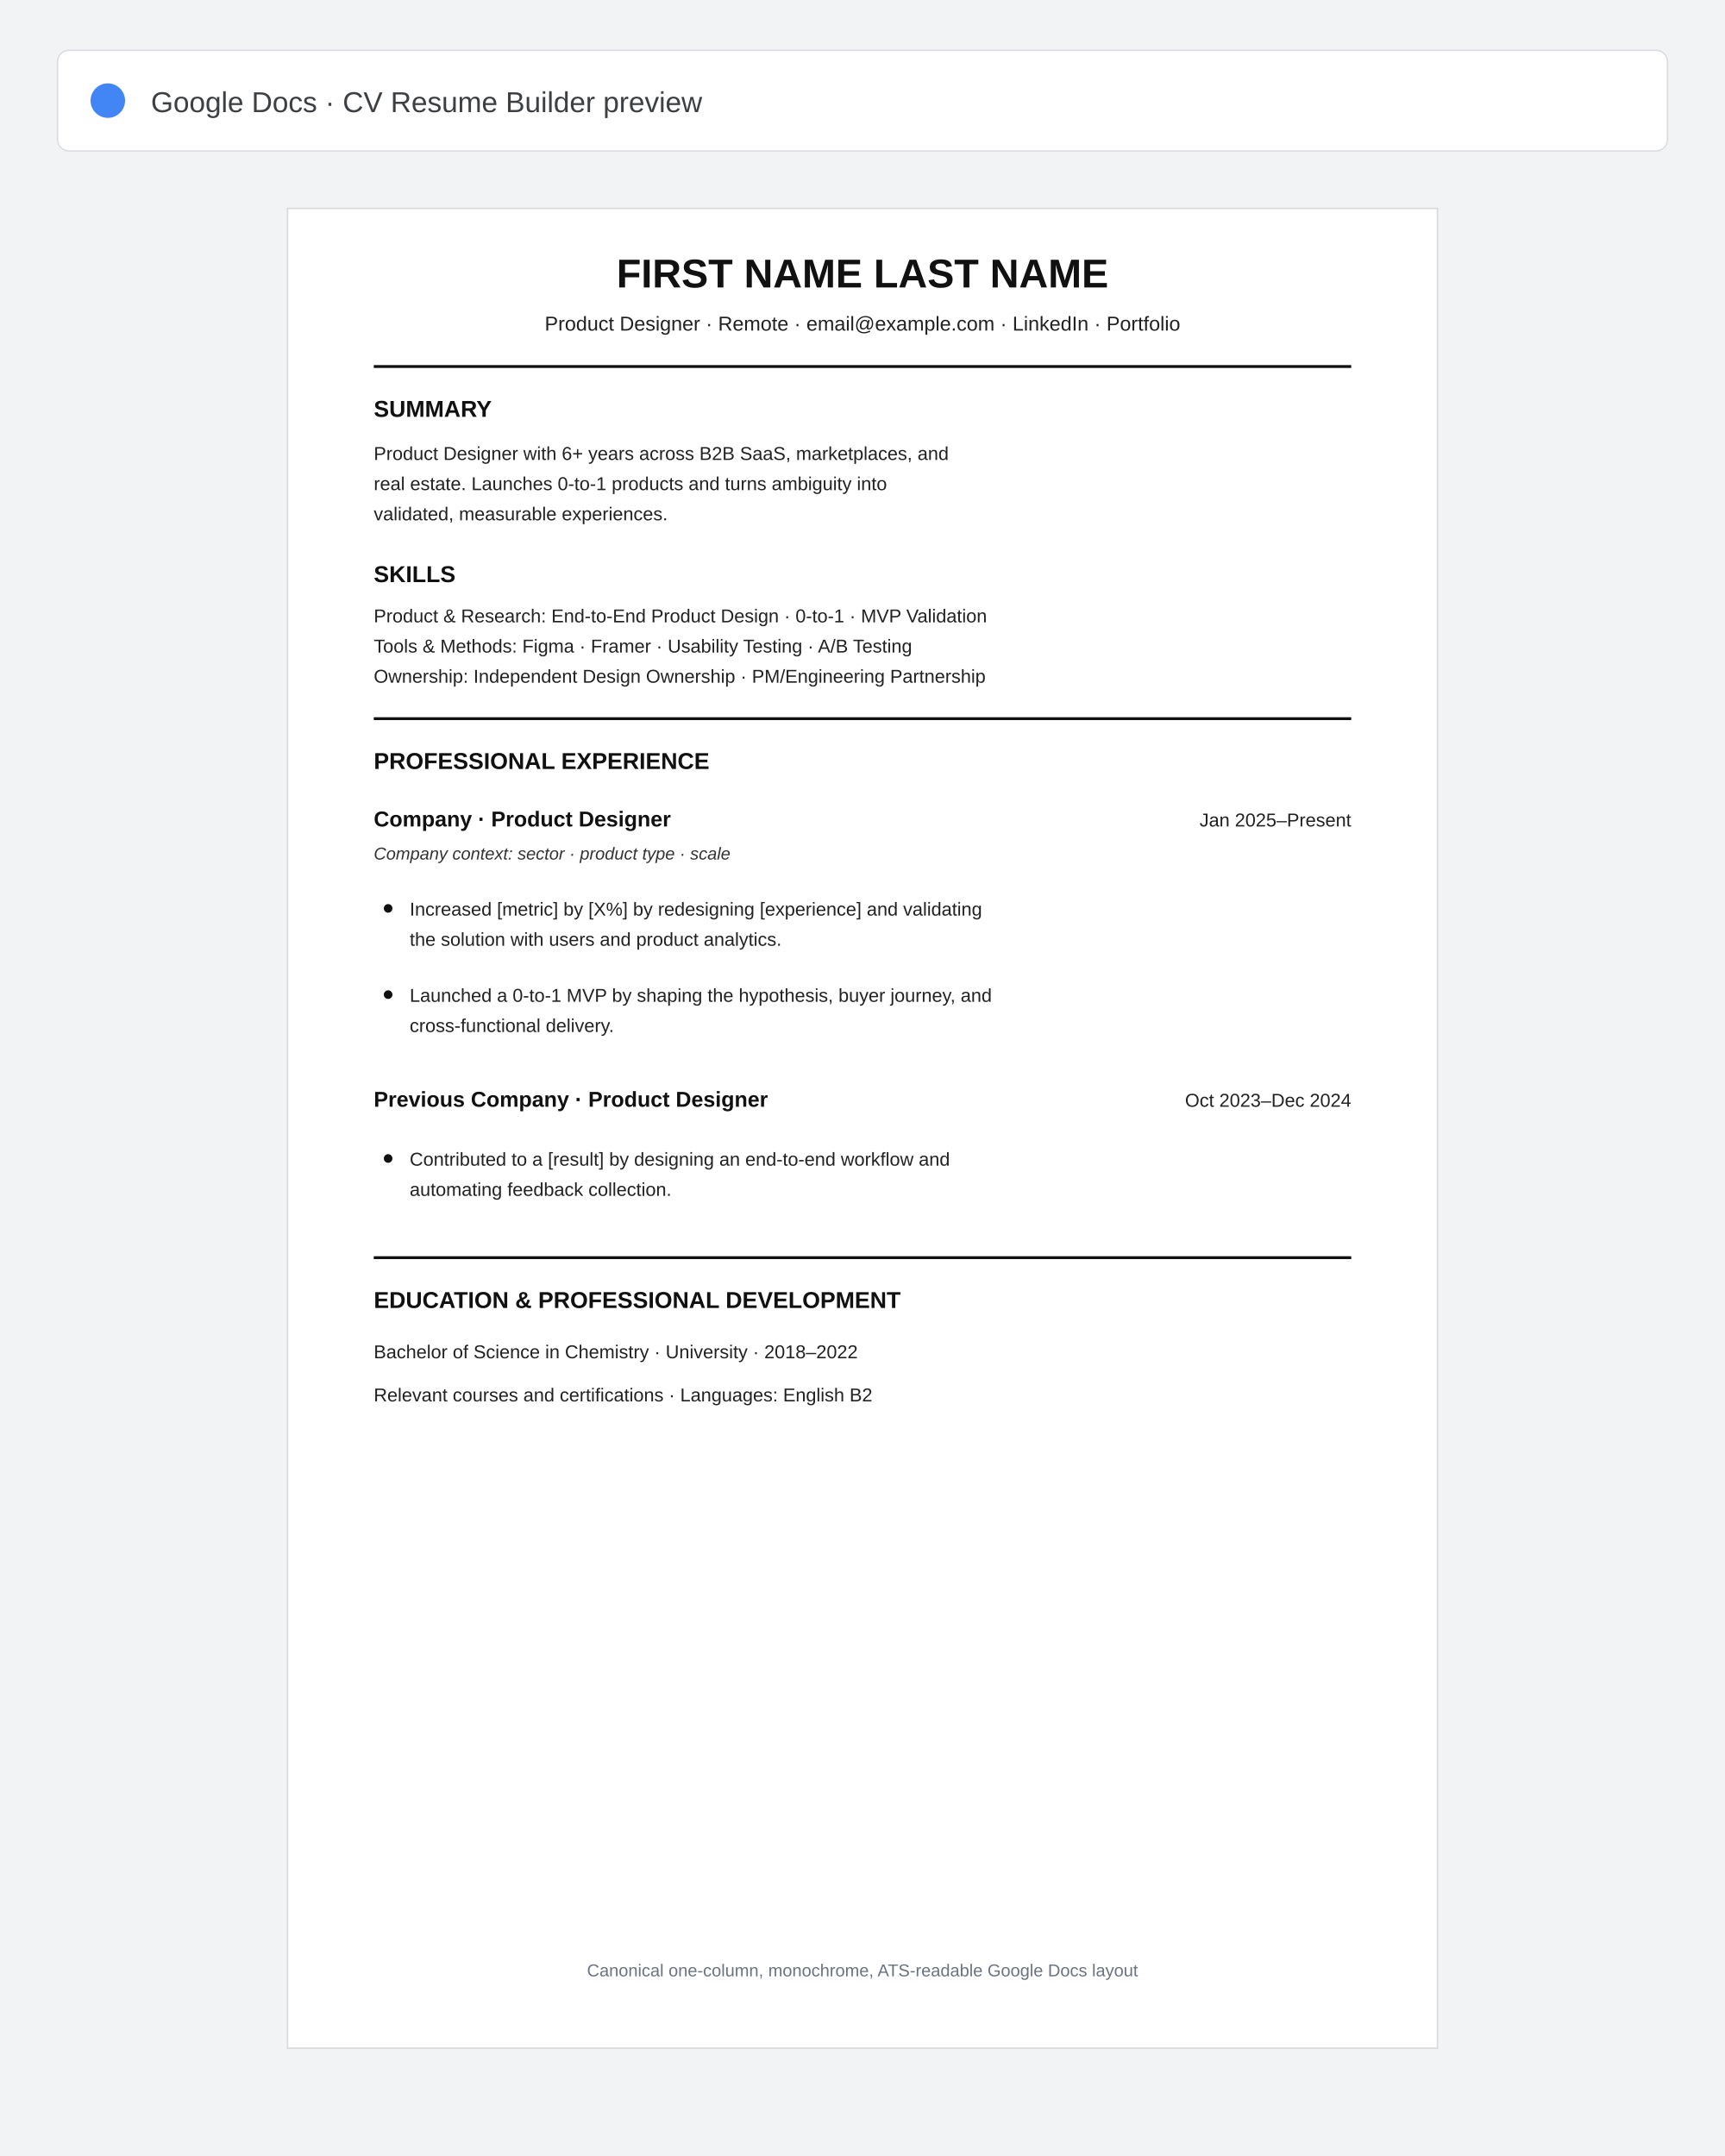
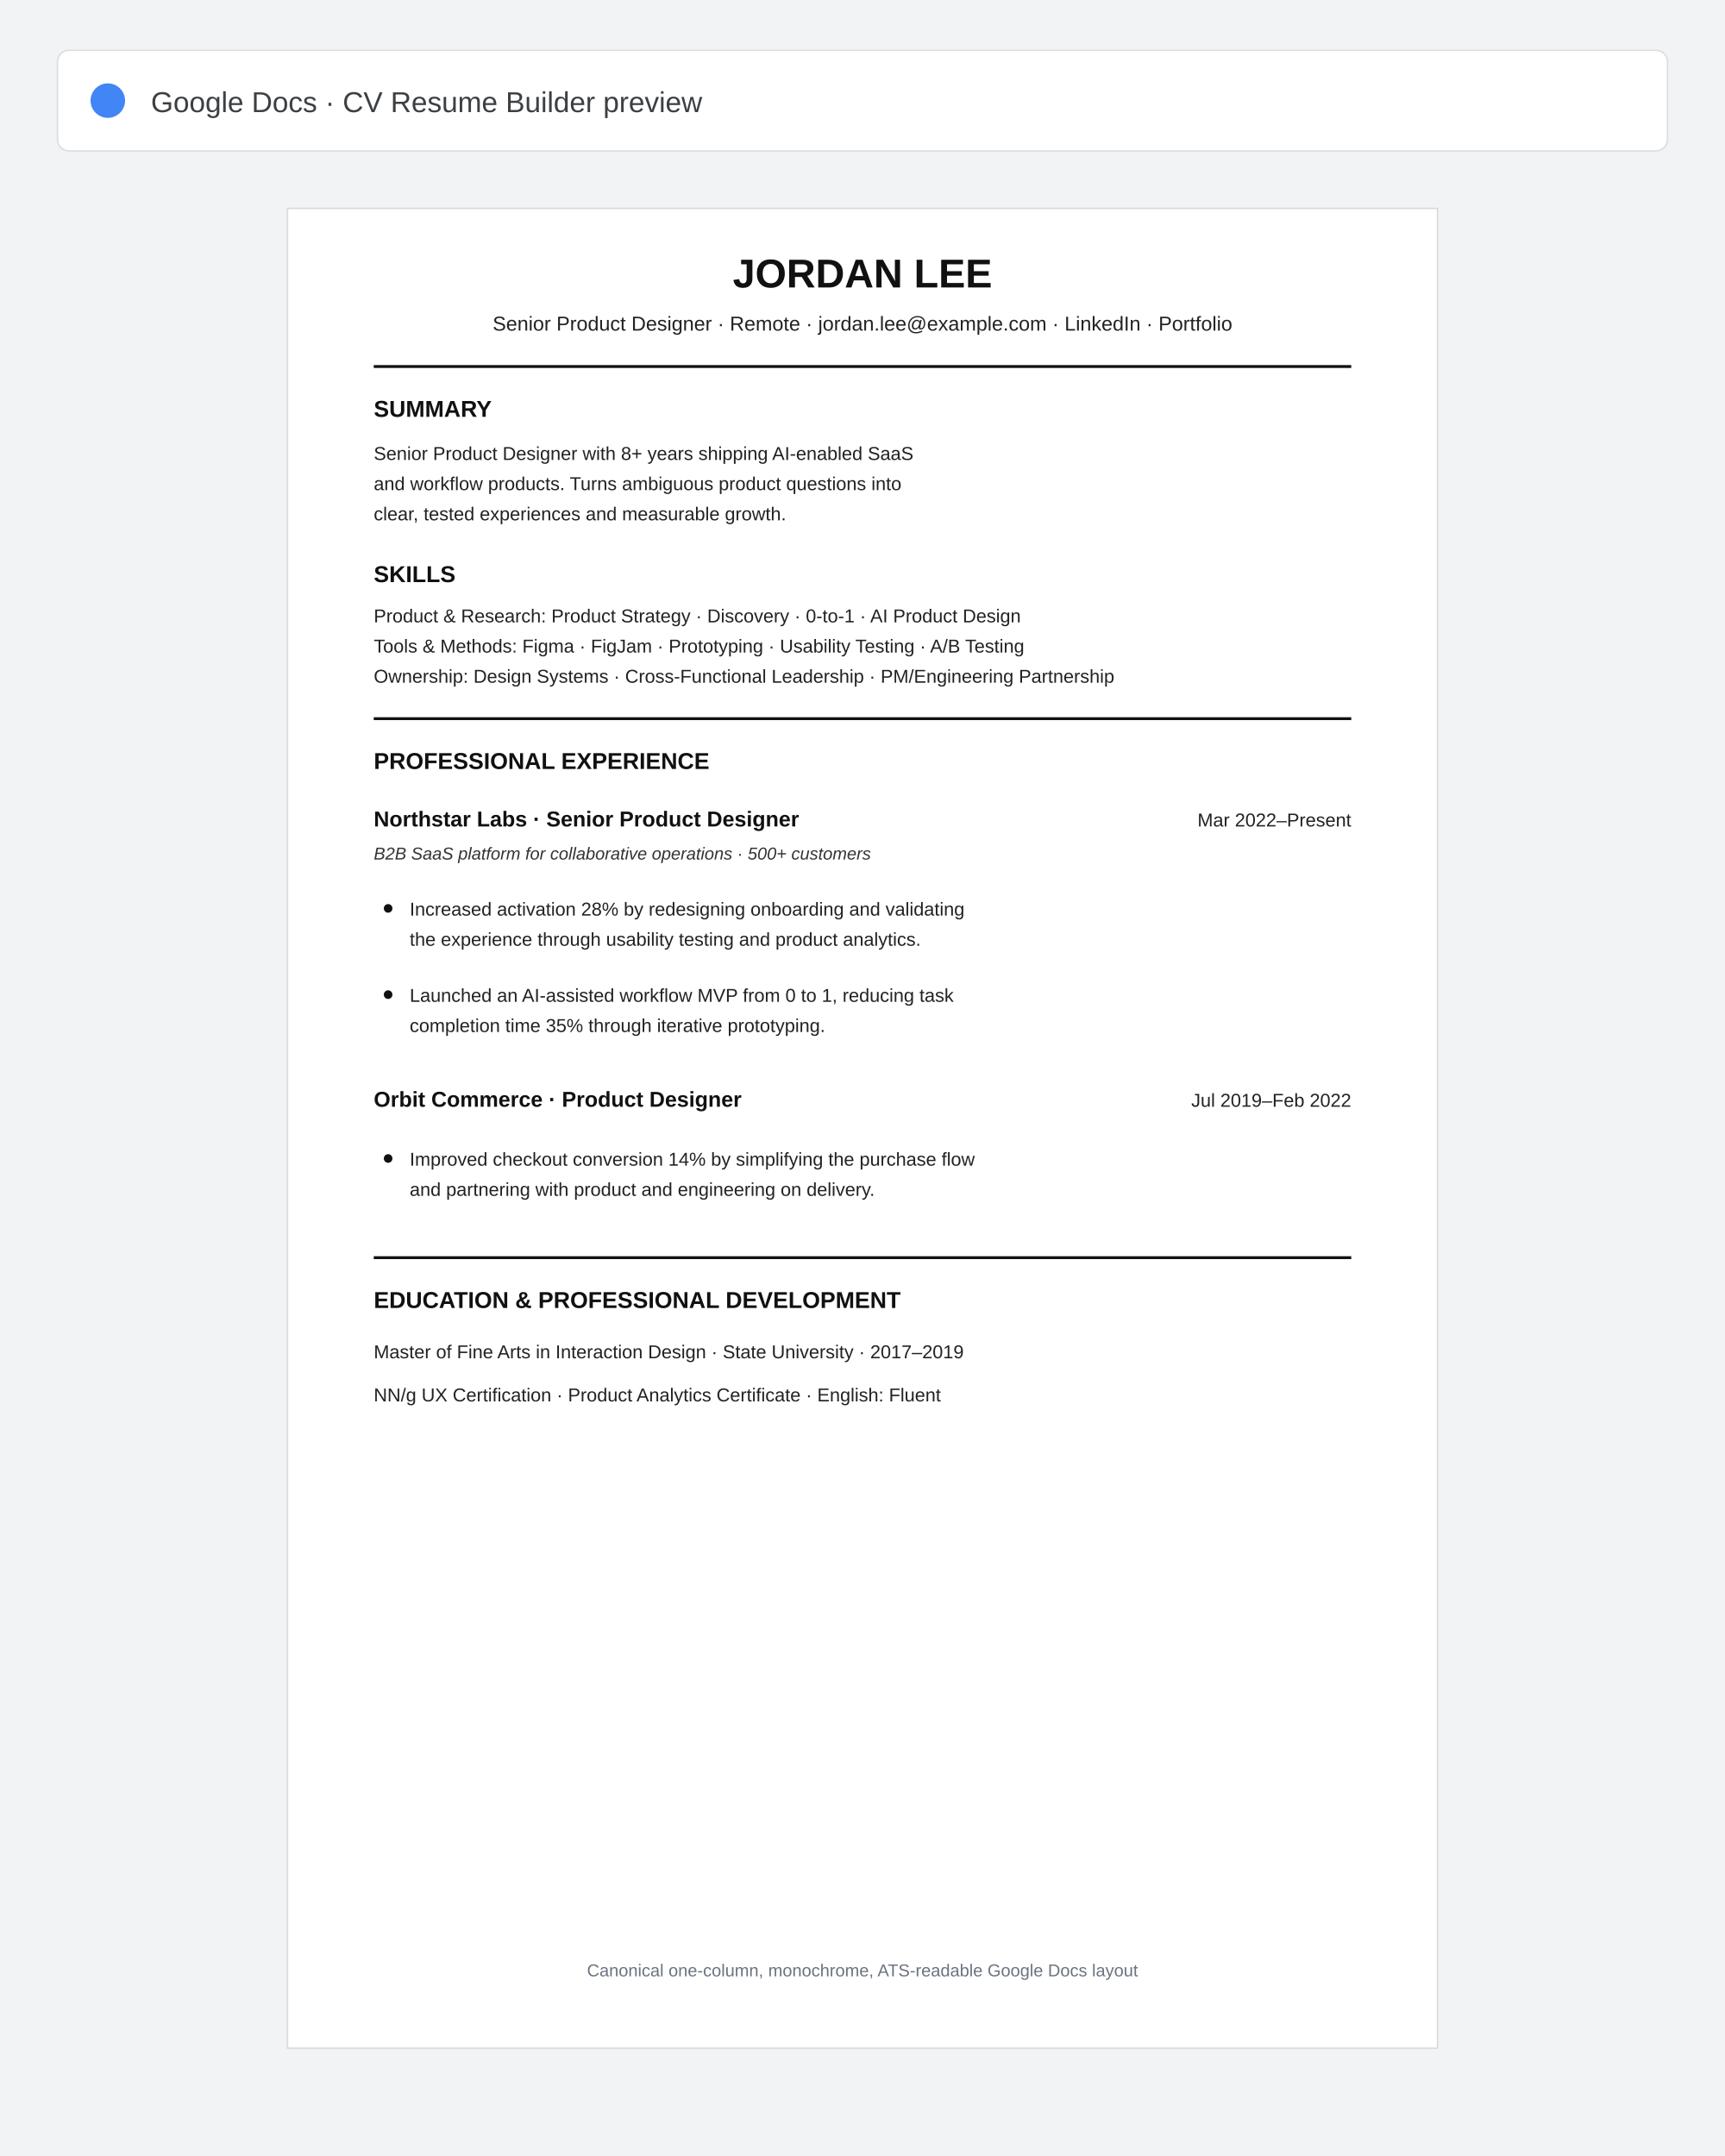
<svg xmlns="http://www.w3.org/2000/svg" width="1200" height="1500" viewBox="0 0 1200 1500">
  <rect width="1200" height="1500" fill="#f1f3f4" />
  <rect x="40" y="35" width="1120" height="70" rx="8" fill="#ffffff" stroke="#dadce0" />
  <circle cx="75" cy="70" r="12" fill="#4285f4" />
  <text x="105" y="78" font-family="Arial, sans-serif" font-size="20" fill="#3c4043">Google Docs · CV Resume Builder preview</text>
  <rect x="200" y="145" width="800" height="1280" fill="#ffffff" stroke="#d9d9d9" />
-   <text x="600" y="200" text-anchor="middle" font-family="Arial, sans-serif" font-size="28" font-weight="700" fill="#111111">FIRST NAME LAST NAME</text>
-   <text x="600" y="230" text-anchor="middle" font-family="Arial, sans-serif" font-size="14" fill="#222222">Product Designer · Remote · email@example.com · LinkedIn · Portfolio</text>
+   <text x="600" y="200" text-anchor="middle" font-family="Arial, sans-serif" font-size="28" font-weight="700" fill="#111111">JORDAN LEE</text>
+   <text x="600" y="230" text-anchor="middle" font-family="Arial, sans-serif" font-size="14" fill="#222222">Senior Product Designer · Remote · jordan.lee@example.com · LinkedIn · Portfolio</text>
  <line x1="260" y1="255" x2="940" y2="255" stroke="#111111" stroke-width="2" />
  <text x="260" y="290" font-family="Arial, sans-serif" font-size="16" font-weight="700" fill="#111111">SUMMARY</text>
-   <text x="260" y="320" font-family="Arial, sans-serif" font-size="13" fill="#222222">Product Designer with 6+ years across B2B SaaS, marketplaces, and</text>
-   <text x="260" y="341" font-family="Arial, sans-serif" font-size="13" fill="#222222">real estate. Launches 0-to-1 products and turns ambiguity into</text>
-   <text x="260" y="362" font-family="Arial, sans-serif" font-size="13" fill="#222222">validated, measurable experiences.</text>
+   <text x="260" y="320" font-family="Arial, sans-serif" font-size="13" fill="#222222">Senior Product Designer with 8+ years shipping AI-enabled SaaS</text>
+   <text x="260" y="341" font-family="Arial, sans-serif" font-size="13" fill="#222222">and workflow products. Turns ambiguous product questions into</text>
+   <text x="260" y="362" font-family="Arial, sans-serif" font-size="13" fill="#222222">clear, tested experiences and measurable growth.</text>
  <text x="260" y="405" font-family="Arial, sans-serif" font-size="16" font-weight="700" fill="#111111">SKILLS</text>
-   <text x="260" y="433" font-family="Arial, sans-serif" font-size="13" fill="#222222">Product &amp; Research: End-to-End Product Design · 0-to-1 · MVP Validation</text>
-   <text x="260" y="454" font-family="Arial, sans-serif" font-size="13" fill="#222222">Tools &amp; Methods: Figma · Framer · Usability Testing · A/B Testing</text>
-   <text x="260" y="475" font-family="Arial, sans-serif" font-size="13" fill="#222222">Ownership: Independent Design Ownership · PM/Engineering Partnership</text>
+   <text x="260" y="433" font-family="Arial, sans-serif" font-size="13" fill="#222222">Product &amp; Research: Product Strategy · Discovery · 0-to-1 · AI Product Design</text>
+   <text x="260" y="454" font-family="Arial, sans-serif" font-size="13" fill="#222222">Tools &amp; Methods: Figma · FigJam · Prototyping · Usability Testing · A/B Testing</text>
+   <text x="260" y="475" font-family="Arial, sans-serif" font-size="13" fill="#222222">Ownership: Design Systems · Cross-Functional Leadership · PM/Engineering Partnership</text>
  <line x1="260" y1="500" x2="940" y2="500" stroke="#111111" stroke-width="2" />
  <text x="260" y="535" font-family="Arial, sans-serif" font-size="16" font-weight="700" fill="#111111">PROFESSIONAL EXPERIENCE</text>
-   <text x="260" y="575" font-family="Arial, sans-serif" font-size="15" font-weight="700" fill="#111111">Company · Product Designer</text>
-   <text x="940" y="575" text-anchor="end" font-family="Arial, sans-serif" font-size="13" fill="#222222">Jan 2025–Present</text>
-   <text x="260" y="598" font-family="Arial, sans-serif" font-size="12" font-style="italic" fill="#333333">Company context: sector · product type · scale</text>
+   <text x="260" y="575" font-family="Arial, sans-serif" font-size="15" font-weight="700" fill="#111111">Northstar Labs · Senior Product Designer</text>
+   <text x="940" y="575" text-anchor="end" font-family="Arial, sans-serif" font-size="13" fill="#222222">Mar 2022–Present</text>
+   <text x="260" y="598" font-family="Arial, sans-serif" font-size="12" font-style="italic" fill="#333333">B2B SaaS platform for collaborative operations · 500+ customers</text>
  <circle cx="270" cy="632" r="3" fill="#111111" />
-   <text x="285" y="637" font-family="Arial, sans-serif" font-size="13" fill="#222222">Increased [metric] by [X%] by redesigning [experience] and validating</text>
-   <text x="285" y="658" font-family="Arial, sans-serif" font-size="13" fill="#222222">the solution with users and product analytics.</text>
+   <text x="285" y="637" font-family="Arial, sans-serif" font-size="13" fill="#222222">Increased activation 28% by redesigning onboarding and validating</text>
+   <text x="285" y="658" font-family="Arial, sans-serif" font-size="13" fill="#222222">the experience through usability testing and product analytics.</text>
  <circle cx="270" cy="692" r="3" fill="#111111" />
-   <text x="285" y="697" font-family="Arial, sans-serif" font-size="13" fill="#222222">Launched a 0-to-1 MVP by shaping the hypothesis, buyer journey, and</text>
-   <text x="285" y="718" font-family="Arial, sans-serif" font-size="13" fill="#222222">cross-functional delivery.</text>
-   <text x="260" y="770" font-family="Arial, sans-serif" font-size="15" font-weight="700" fill="#111111">Previous Company · Product Designer</text>
-   <text x="940" y="770" text-anchor="end" font-family="Arial, sans-serif" font-size="13" fill="#222222">Oct 2023–Dec 2024</text>
+   <text x="285" y="697" font-family="Arial, sans-serif" font-size="13" fill="#222222">Launched an AI-assisted workflow MVP from 0 to 1, reducing task</text>
+   <text x="285" y="718" font-family="Arial, sans-serif" font-size="13" fill="#222222">completion time 35% through iterative prototyping.</text>
+   <text x="260" y="770" font-family="Arial, sans-serif" font-size="15" font-weight="700" fill="#111111">Orbit Commerce · Product Designer</text>
+   <text x="940" y="770" text-anchor="end" font-family="Arial, sans-serif" font-size="13" fill="#222222">Jul 2019–Feb 2022</text>
  <circle cx="270" cy="806" r="3" fill="#111111" />
-   <text x="285" y="811" font-family="Arial, sans-serif" font-size="13" fill="#222222">Contributed to a [result] by designing an end-to-end workflow and</text>
-   <text x="285" y="832" font-family="Arial, sans-serif" font-size="13" fill="#222222">automating feedback collection.</text>
+   <text x="285" y="811" font-family="Arial, sans-serif" font-size="13" fill="#222222">Improved checkout conversion 14% by simplifying the purchase flow</text>
+   <text x="285" y="832" font-family="Arial, sans-serif" font-size="13" fill="#222222">and partnering with product and engineering on delivery.</text>
  <line x1="260" y1="875" x2="940" y2="875" stroke="#111111" stroke-width="2" />
  <text x="260" y="910" font-family="Arial, sans-serif" font-size="16" font-weight="700" fill="#111111">EDUCATION &amp; PROFESSIONAL DEVELOPMENT</text>
-   <text x="260" y="945" font-family="Arial, sans-serif" font-size="13" fill="#222222">Bachelor of Science in Chemistry · University · 2018–2022</text>
-   <text x="260" y="975" font-family="Arial, sans-serif" font-size="13" fill="#222222">Relevant courses and certifications · Languages: English B2</text>
+   <text x="260" y="945" font-family="Arial, sans-serif" font-size="13" fill="#222222">Master of Fine Arts in Interaction Design · State University · 2017–2019</text>
+   <text x="260" y="975" font-family="Arial, sans-serif" font-size="13" fill="#222222">NN/g UX Certification · Product Analytics Certificate · English: Fluent</text>
  <text x="600" y="1375" text-anchor="middle" font-family="Arial, sans-serif" font-size="12" fill="#6b7280">Canonical one-column, monochrome, ATS-readable Google Docs layout</text>
</svg>
